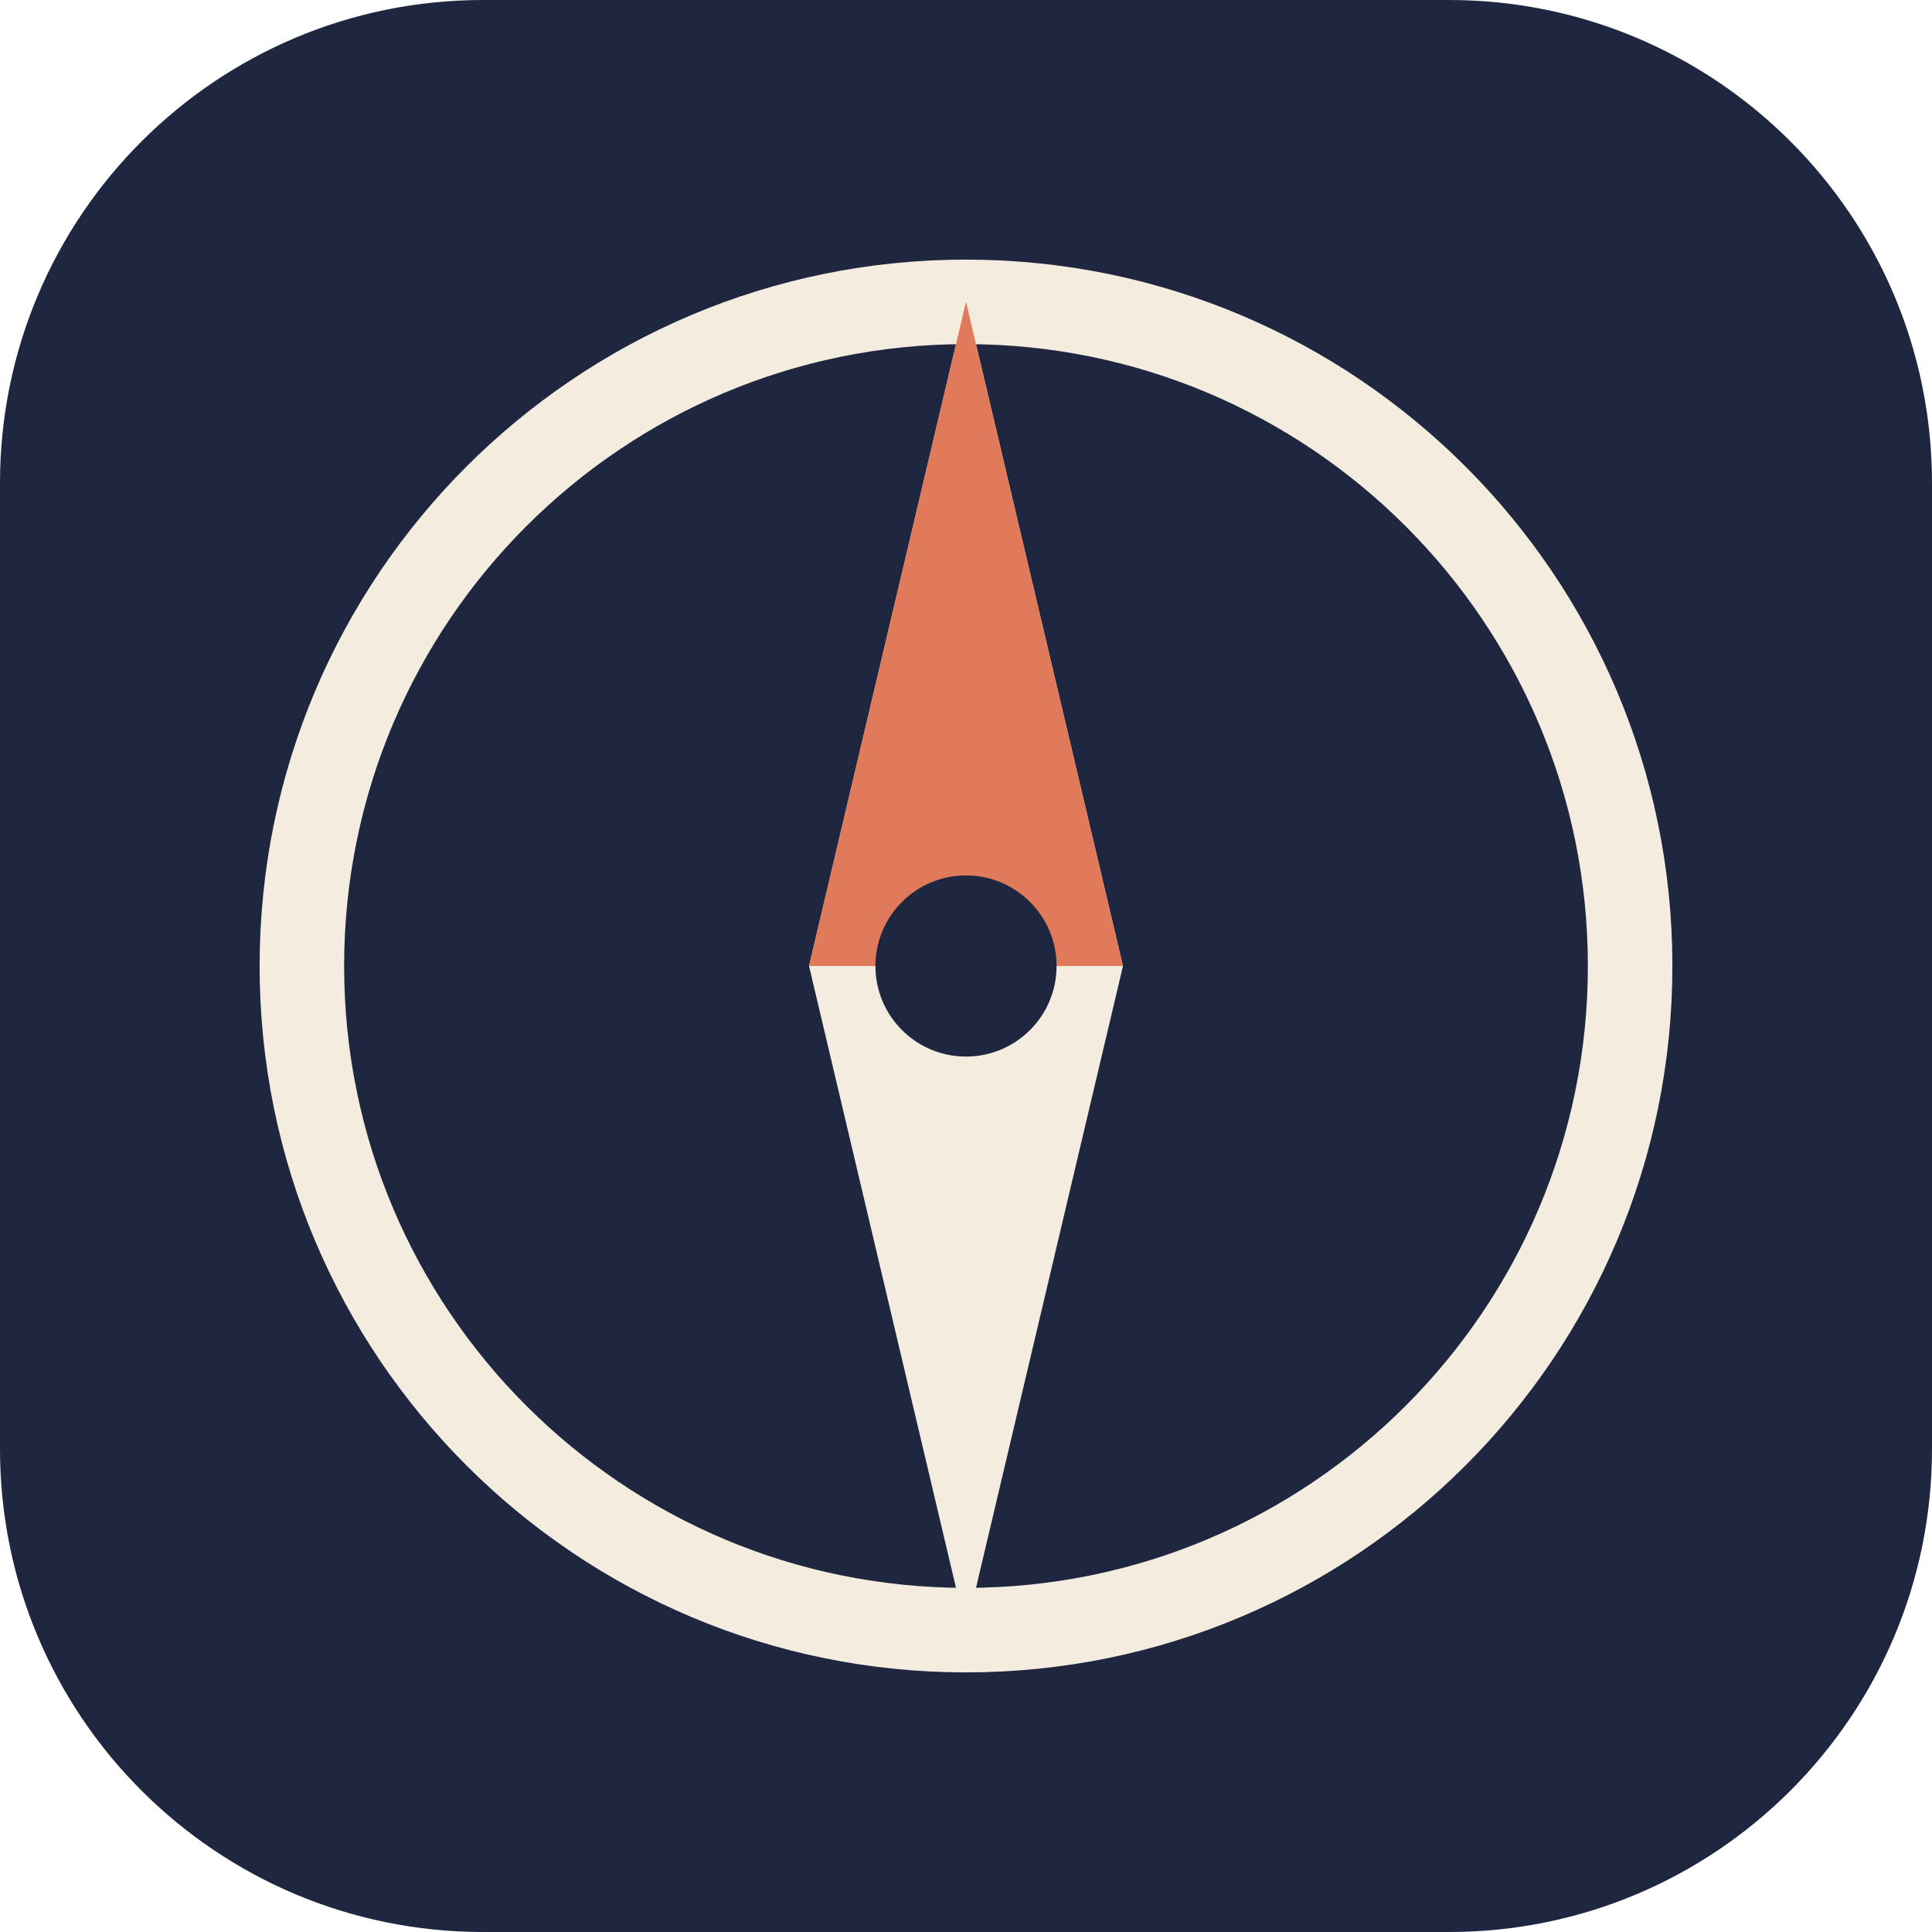
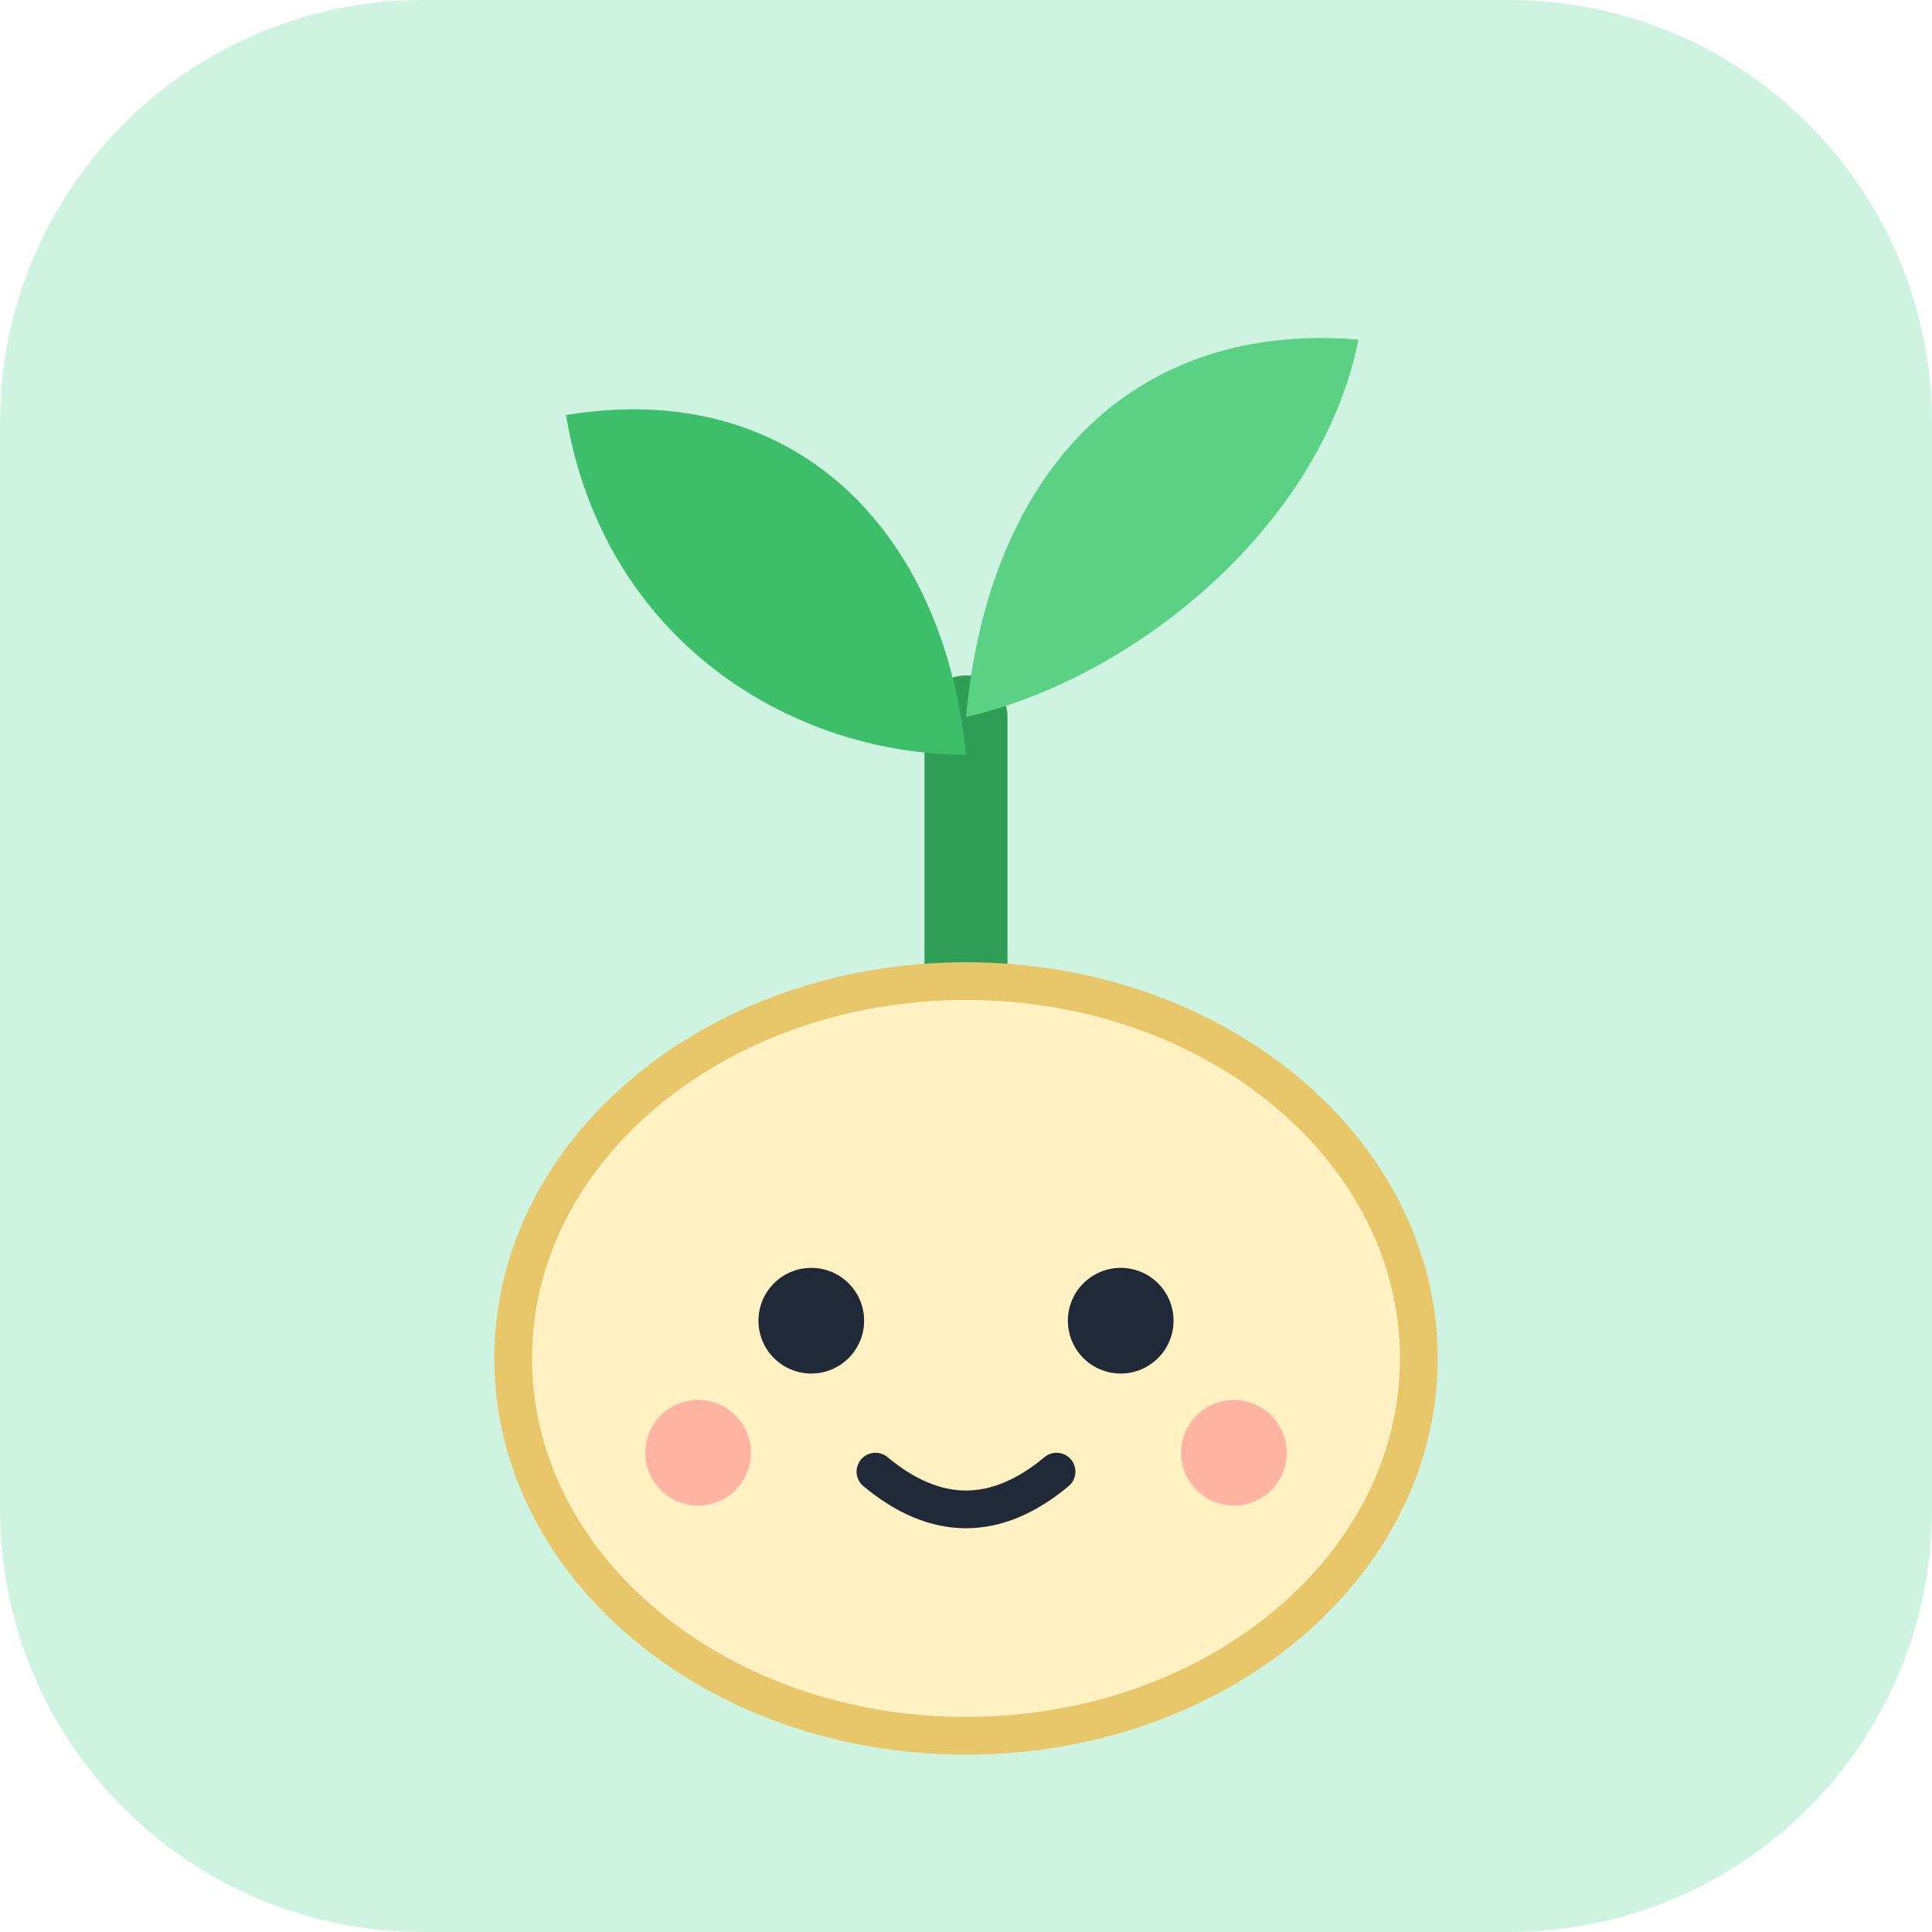
- <svg xmlns="http://www.w3.org/2000/svg" viewBox="0 0 32 32">
-   <rect width="32" height="32" rx="8" fill="#1E2640" />
-   <circle cx="16" cy="16" r="11" fill="none" stroke="#F3ECDF" stroke-width="1.4" />
-   <path d="M16 5 18.6 16 16 27 13.4 16Z" fill="#F3ECDF" />
-   <path d="M16 5 18.6 16H13.4Z" fill="#E07A5A" />
-   <circle cx="16" cy="16" r="1.5" fill="#1E2640" />
+ <svg xmlns="http://www.w3.org/2000/svg" viewBox="0 0 512 512">
+   <rect width="512" height="512" rx="112" fill="#CFF3E1" />
+   <path d="M256 300 C256 250 256 220 256 190" stroke="#2E9E57" stroke-width="22" stroke-linecap="round" fill="none" />
+   <path d="M256 200 C210 200 160 170 150 110 C210 100 250 140 256 200Z" fill="#3DBE6B" />
+   <path d="M256 190 C300 180 350 140 360 90 C300 85 262 125 256 190Z" fill="#5AD184" />
+   <ellipse cx="256" cy="360" rx="120" ry="100" fill="#FFF1C2" stroke="#E8C66A" stroke-width="10" />
+   <circle cx="215" cy="350" r="14" fill="#1F2937" />
+   <circle cx="297" cy="350" r="14" fill="#1F2937" />
+   <path d="M232 390 Q256 410 280 390" stroke="#1F2937" stroke-width="10" stroke-linecap="round" fill="none" />
+   <circle cx="185" cy="385" r="14" fill="#FFB4A2" />
+   <circle cx="327" cy="385" r="14" fill="#FFB4A2" />
</svg>
